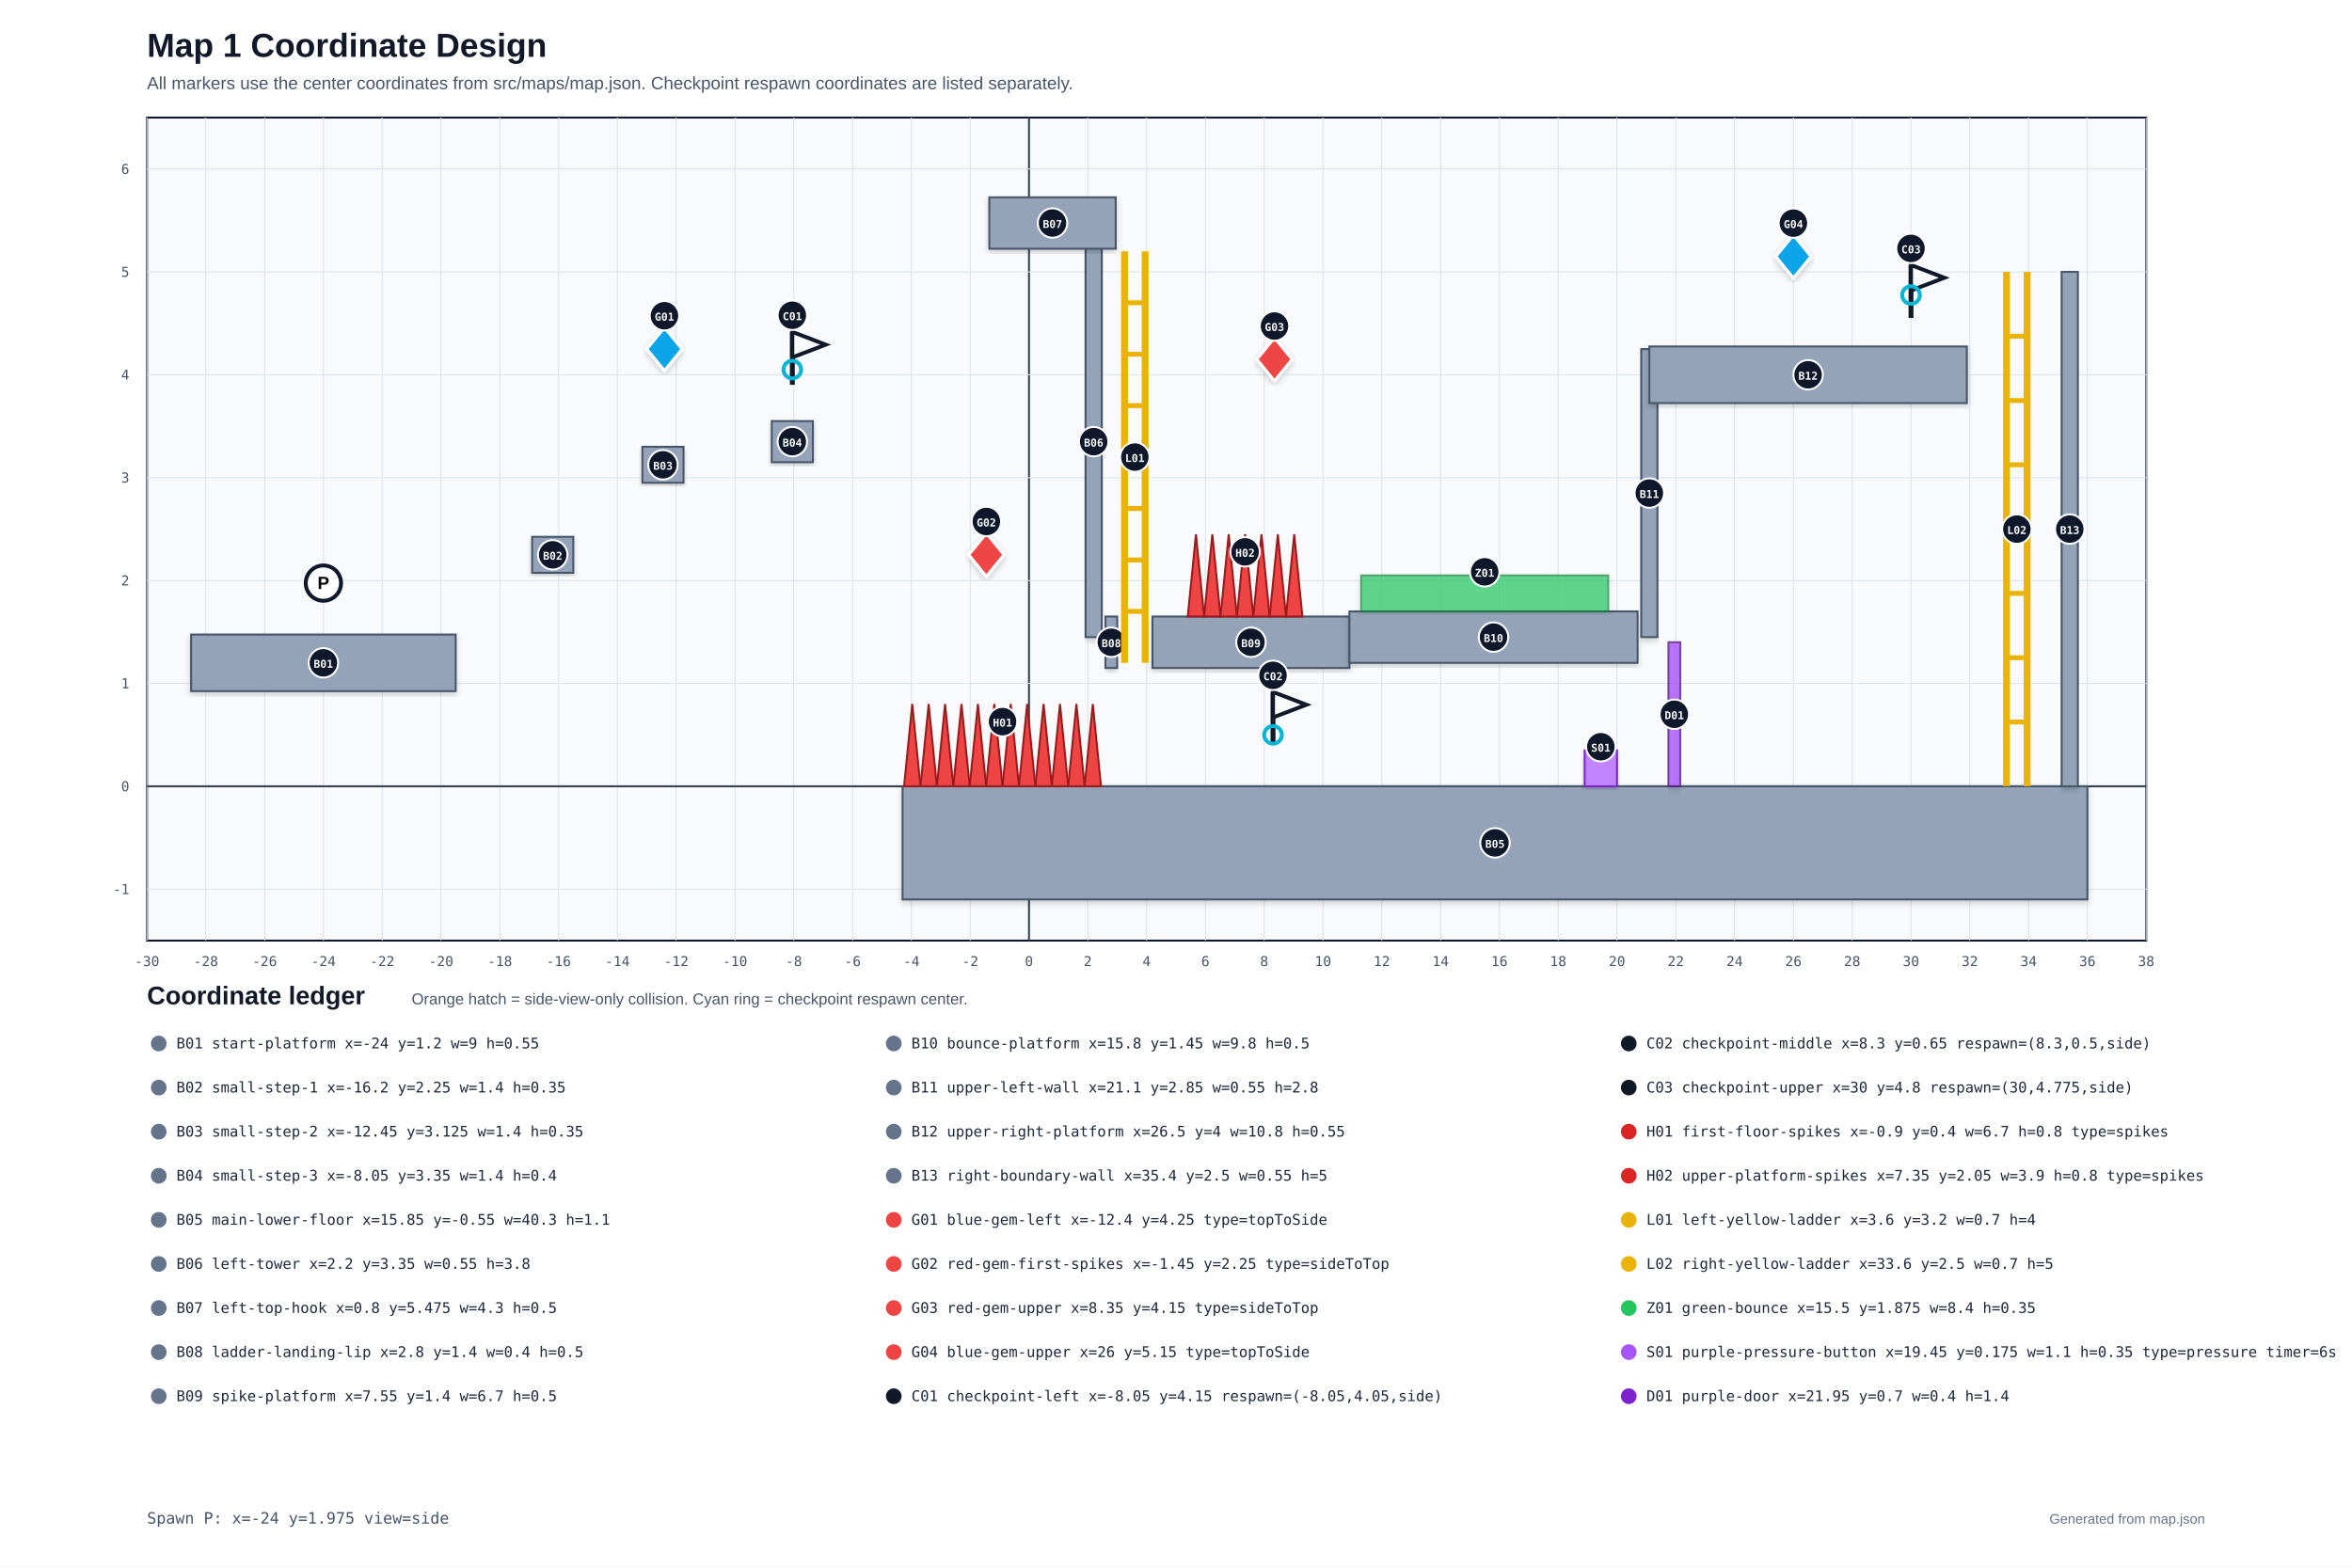
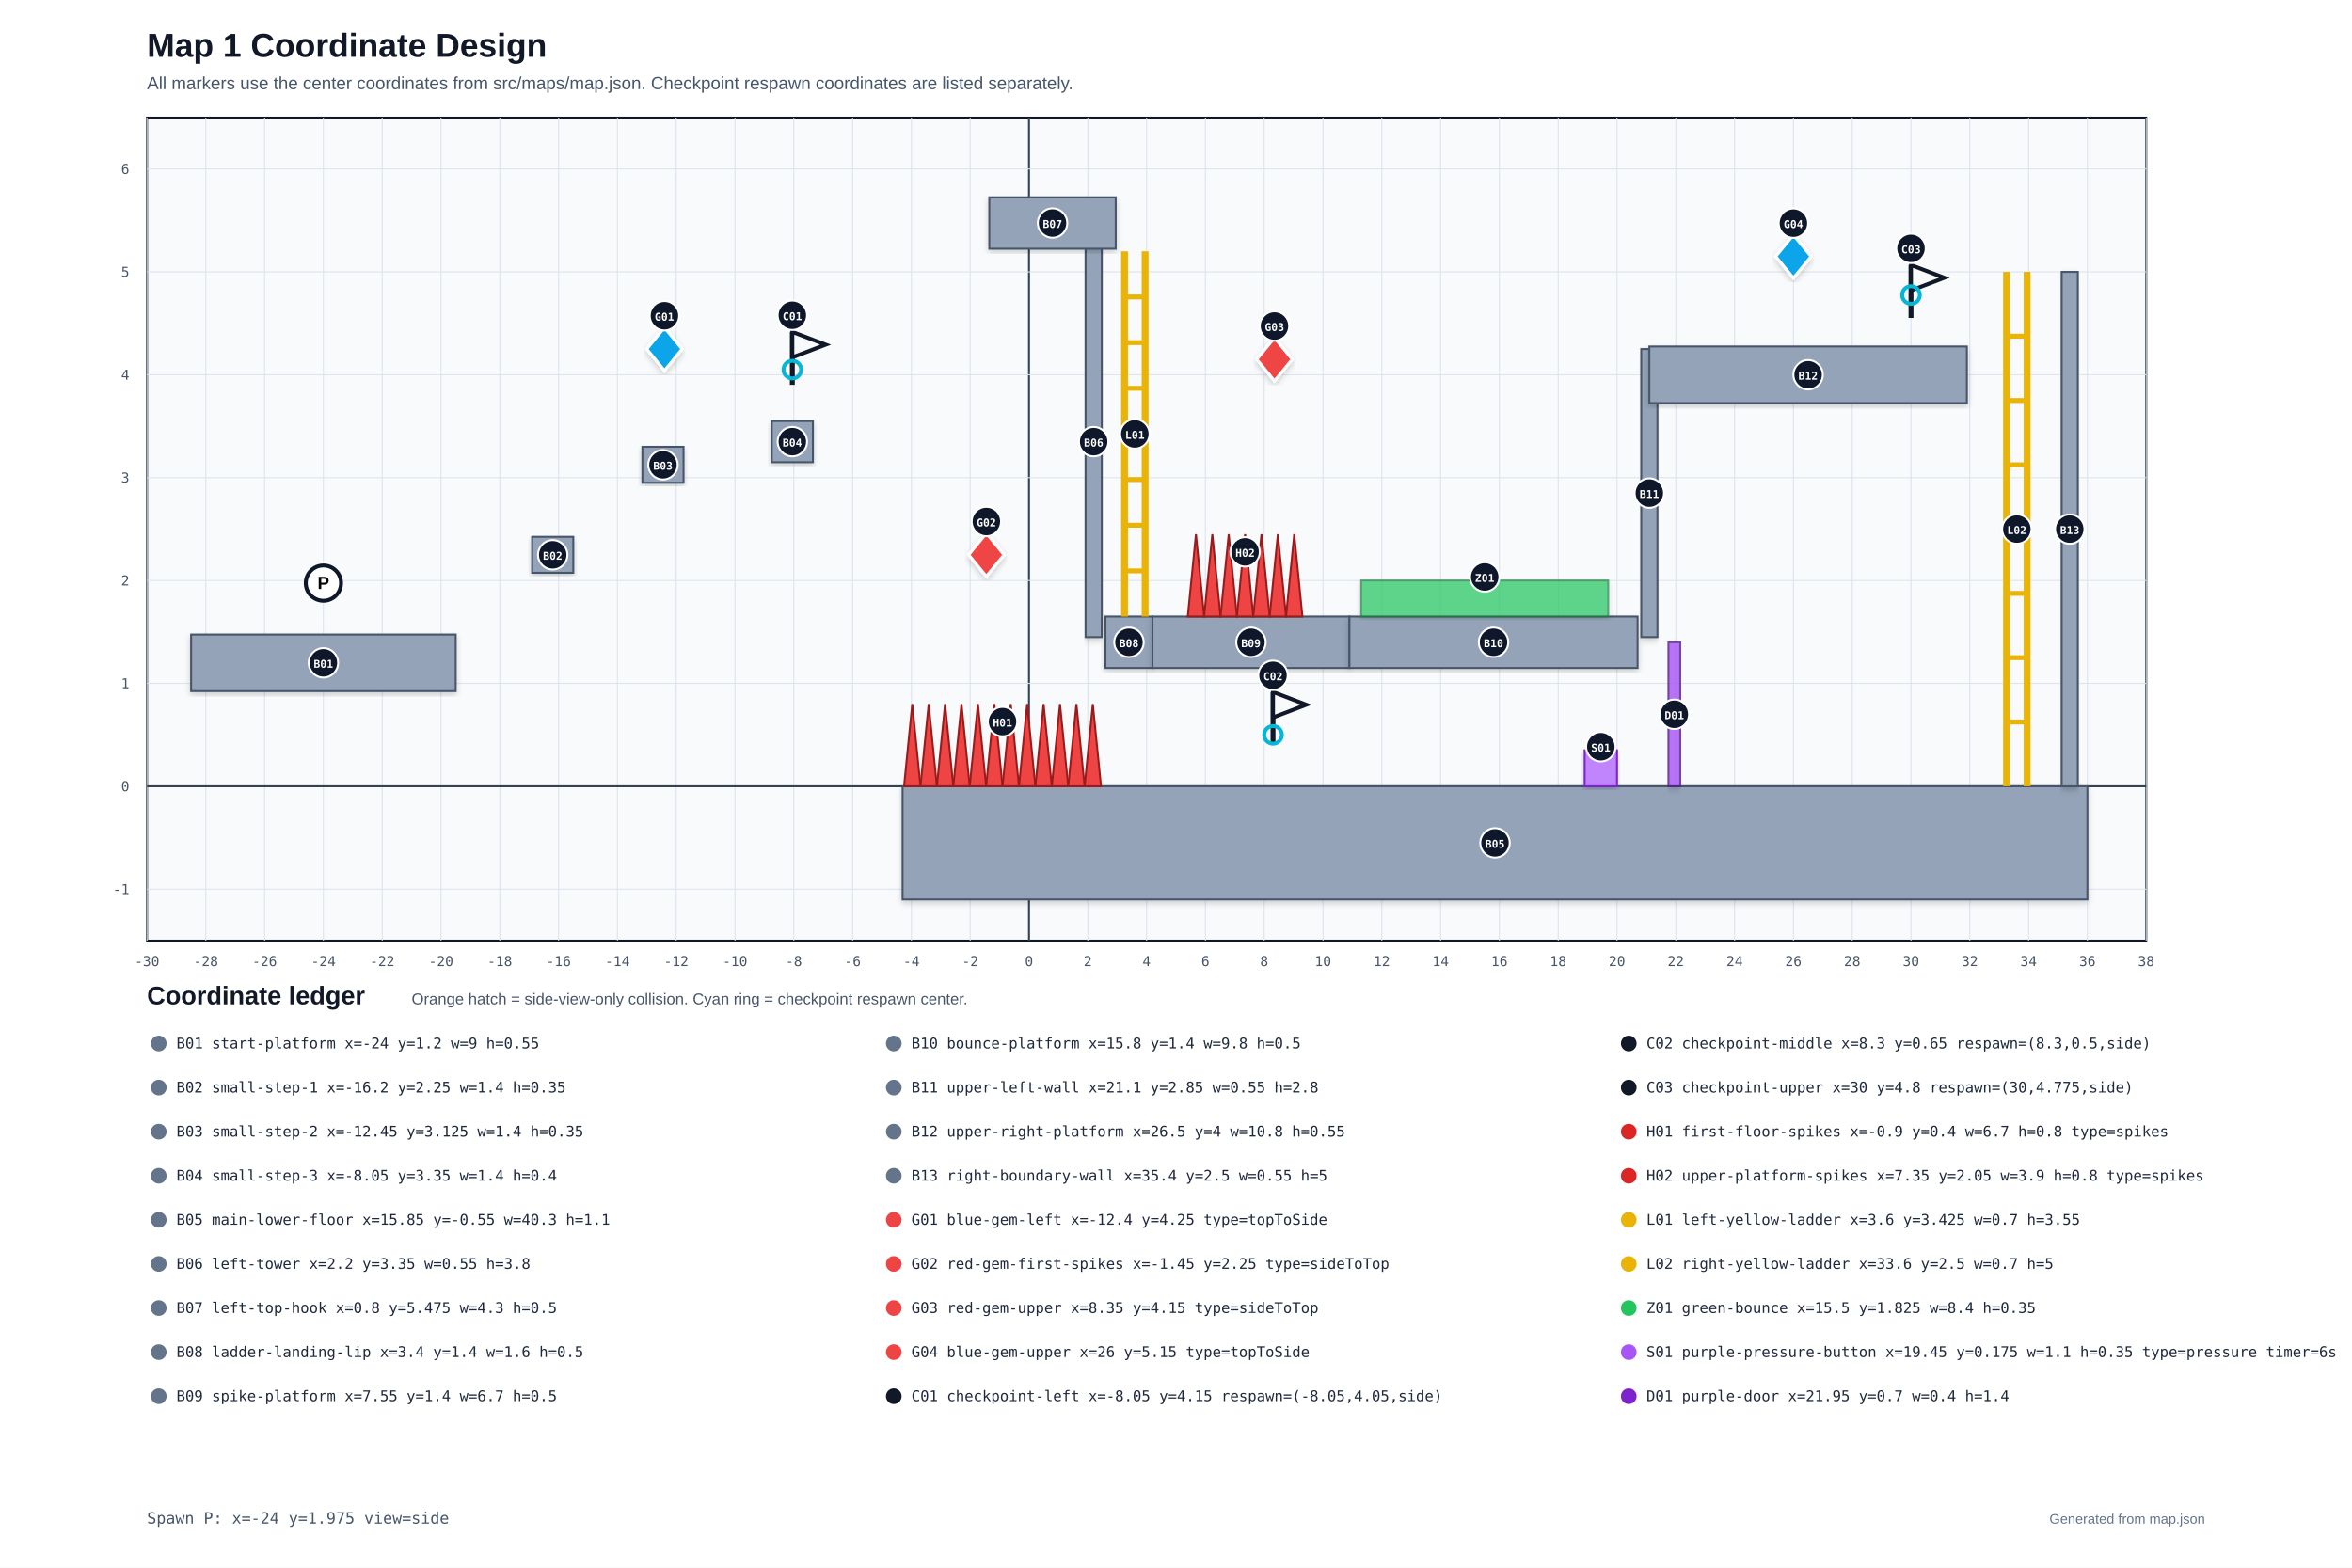
<svg xmlns="http://www.w3.org/2000/svg" width="2400" height="1600" viewBox="0 0 2400 1600">
  <defs>
    <pattern id="side-only" width="12" height="12" patternUnits="userSpaceOnUse" patternTransform="rotate(45)">
      <rect width="12" height="12" fill="#fed7aa" />
      <line x1="0" y1="0" x2="0" y2="12" stroke="#f97316" stroke-width="4" />
    </pattern>
    <filter id="shadow">
      <feDropShadow dx="0" dy="3" stdDeviation="3" flood-opacity="0.18" />
    </filter>
  </defs>
  <rect width="100%" height="100%" fill="#ffffff" />
  <text x="150" y="58" font-family="Arial, Microsoft YaHei, sans-serif" font-size="34" font-weight="700" fill="#111827">Map 1 Coordinate Design</text>
  <text x="150" y="91" font-family="Arial, Microsoft YaHei, sans-serif" font-size="18" fill="#475569">All markers use the center coordinates from src/maps/map.json. Checkpoint respawn coordinates are listed separately.</text>
  <rect x="150" y="120" width="2040" height="840" fill="#f8fafc" stroke="#0f172a" stroke-width="2" />
  <line x1="150" y1="120" x2="150" y2="960" stroke="#dbe3ec" stroke-width="1" />
  <text x="150" y="986" text-anchor="middle" font-family="Consolas, monospace" font-size="14" fill="#475569">-30</text>
  <line x1="210" y1="120" x2="210" y2="960" stroke="#dbe3ec" stroke-width="1" />
  <text x="210" y="986" text-anchor="middle" font-family="Consolas, monospace" font-size="14" fill="#475569">-28</text>
  <line x1="270" y1="120" x2="270" y2="960" stroke="#dbe3ec" stroke-width="1" />
  <text x="270" y="986" text-anchor="middle" font-family="Consolas, monospace" font-size="14" fill="#475569">-26</text>
  <line x1="330" y1="120" x2="330" y2="960" stroke="#dbe3ec" stroke-width="1" />
  <text x="330" y="986" text-anchor="middle" font-family="Consolas, monospace" font-size="14" fill="#475569">-24</text>
  <line x1="390" y1="120" x2="390" y2="960" stroke="#dbe3ec" stroke-width="1" />
  <text x="390" y="986" text-anchor="middle" font-family="Consolas, monospace" font-size="14" fill="#475569">-22</text>
  <line x1="450" y1="120" x2="450" y2="960" stroke="#dbe3ec" stroke-width="1" />
  <text x="450" y="986" text-anchor="middle" font-family="Consolas, monospace" font-size="14" fill="#475569">-20</text>
  <line x1="510" y1="120" x2="510" y2="960" stroke="#dbe3ec" stroke-width="1" />
  <text x="510" y="986" text-anchor="middle" font-family="Consolas, monospace" font-size="14" fill="#475569">-18</text>
  <line x1="570" y1="120" x2="570" y2="960" stroke="#dbe3ec" stroke-width="1" />
  <text x="570" y="986" text-anchor="middle" font-family="Consolas, monospace" font-size="14" fill="#475569">-16</text>
  <line x1="630" y1="120" x2="630" y2="960" stroke="#dbe3ec" stroke-width="1" />
  <text x="630" y="986" text-anchor="middle" font-family="Consolas, monospace" font-size="14" fill="#475569">-14</text>
  <line x1="690" y1="120" x2="690" y2="960" stroke="#dbe3ec" stroke-width="1" />
  <text x="690" y="986" text-anchor="middle" font-family="Consolas, monospace" font-size="14" fill="#475569">-12</text>
  <line x1="750" y1="120" x2="750" y2="960" stroke="#dbe3ec" stroke-width="1" />
  <text x="750" y="986" text-anchor="middle" font-family="Consolas, monospace" font-size="14" fill="#475569">-10</text>
  <line x1="810" y1="120" x2="810" y2="960" stroke="#dbe3ec" stroke-width="1" />
  <text x="810" y="986" text-anchor="middle" font-family="Consolas, monospace" font-size="14" fill="#475569">-8</text>
  <line x1="870" y1="120" x2="870" y2="960" stroke="#dbe3ec" stroke-width="1" />
  <text x="870" y="986" text-anchor="middle" font-family="Consolas, monospace" font-size="14" fill="#475569">-6</text>
  <line x1="930" y1="120" x2="930" y2="960" stroke="#dbe3ec" stroke-width="1" />
  <text x="930" y="986" text-anchor="middle" font-family="Consolas, monospace" font-size="14" fill="#475569">-4</text>
  <line x1="990" y1="120" x2="990" y2="960" stroke="#dbe3ec" stroke-width="1" />
  <text x="990" y="986" text-anchor="middle" font-family="Consolas, monospace" font-size="14" fill="#475569">-2</text>
  <line x1="1050" y1="120" x2="1050" y2="960" stroke="#334155" stroke-width="2" />
  <text x="1050" y="986" text-anchor="middle" font-family="Consolas, monospace" font-size="14" fill="#475569">0</text>
  <line x1="1110" y1="120" x2="1110" y2="960" stroke="#dbe3ec" stroke-width="1" />
  <text x="1110" y="986" text-anchor="middle" font-family="Consolas, monospace" font-size="14" fill="#475569">2</text>
  <line x1="1170" y1="120" x2="1170" y2="960" stroke="#dbe3ec" stroke-width="1" />
  <text x="1170" y="986" text-anchor="middle" font-family="Consolas, monospace" font-size="14" fill="#475569">4</text>
  <line x1="1230" y1="120" x2="1230" y2="960" stroke="#dbe3ec" stroke-width="1" />
  <text x="1230" y="986" text-anchor="middle" font-family="Consolas, monospace" font-size="14" fill="#475569">6</text>
  <line x1="1290" y1="120" x2="1290" y2="960" stroke="#dbe3ec" stroke-width="1" />
  <text x="1290" y="986" text-anchor="middle" font-family="Consolas, monospace" font-size="14" fill="#475569">8</text>
  <line x1="1350" y1="120" x2="1350" y2="960" stroke="#dbe3ec" stroke-width="1" />
  <text x="1350" y="986" text-anchor="middle" font-family="Consolas, monospace" font-size="14" fill="#475569">10</text>
  <line x1="1410" y1="120" x2="1410" y2="960" stroke="#dbe3ec" stroke-width="1" />
  <text x="1410" y="986" text-anchor="middle" font-family="Consolas, monospace" font-size="14" fill="#475569">12</text>
  <line x1="1470" y1="120" x2="1470" y2="960" stroke="#dbe3ec" stroke-width="1" />
  <text x="1470" y="986" text-anchor="middle" font-family="Consolas, monospace" font-size="14" fill="#475569">14</text>
  <line x1="1530" y1="120" x2="1530" y2="960" stroke="#dbe3ec" stroke-width="1" />
  <text x="1530" y="986" text-anchor="middle" font-family="Consolas, monospace" font-size="14" fill="#475569">16</text>
  <line x1="1590" y1="120" x2="1590" y2="960" stroke="#dbe3ec" stroke-width="1" />
  <text x="1590" y="986" text-anchor="middle" font-family="Consolas, monospace" font-size="14" fill="#475569">18</text>
  <line x1="1650" y1="120" x2="1650" y2="960" stroke="#dbe3ec" stroke-width="1" />
  <text x="1650" y="986" text-anchor="middle" font-family="Consolas, monospace" font-size="14" fill="#475569">20</text>
  <line x1="1710" y1="120" x2="1710" y2="960" stroke="#dbe3ec" stroke-width="1" />
  <text x="1710" y="986" text-anchor="middle" font-family="Consolas, monospace" font-size="14" fill="#475569">22</text>
  <line x1="1770" y1="120" x2="1770" y2="960" stroke="#dbe3ec" stroke-width="1" />
  <text x="1770" y="986" text-anchor="middle" font-family="Consolas, monospace" font-size="14" fill="#475569">24</text>
  <line x1="1830" y1="120" x2="1830" y2="960" stroke="#dbe3ec" stroke-width="1" />
  <text x="1830" y="986" text-anchor="middle" font-family="Consolas, monospace" font-size="14" fill="#475569">26</text>
  <line x1="1890" y1="120" x2="1890" y2="960" stroke="#dbe3ec" stroke-width="1" />
  <text x="1890" y="986" text-anchor="middle" font-family="Consolas, monospace" font-size="14" fill="#475569">28</text>
  <line x1="1950" y1="120" x2="1950" y2="960" stroke="#dbe3ec" stroke-width="1" />
  <text x="1950" y="986" text-anchor="middle" font-family="Consolas, monospace" font-size="14" fill="#475569">30</text>
  <line x1="2010" y1="120" x2="2010" y2="960" stroke="#dbe3ec" stroke-width="1" />
  <text x="2010" y="986" text-anchor="middle" font-family="Consolas, monospace" font-size="14" fill="#475569">32</text>
  <line x1="2070" y1="120" x2="2070" y2="960" stroke="#dbe3ec" stroke-width="1" />
  <text x="2070" y="986" text-anchor="middle" font-family="Consolas, monospace" font-size="14" fill="#475569">34</text>
  <line x1="2130" y1="120" x2="2130" y2="960" stroke="#dbe3ec" stroke-width="1" />
  <text x="2130" y="986" text-anchor="middle" font-family="Consolas, monospace" font-size="14" fill="#475569">36</text>
  <line x1="2190" y1="120" x2="2190" y2="960" stroke="#dbe3ec" stroke-width="1" />
  <text x="2190" y="986" text-anchor="middle" font-family="Consolas, monospace" font-size="14" fill="#475569">38</text>
  <line x1="150" y1="907.5" x2="2190" y2="907.5" stroke="#dbe3ec" stroke-width="1" />
  <text x="132" y="912.5" text-anchor="end" font-family="Consolas, monospace" font-size="14" fill="#475569">-1</text>
  <line x1="150" y1="802.5" x2="2190" y2="802.5" stroke="#334155" stroke-width="2" />
  <text x="132" y="807.5" text-anchor="end" font-family="Consolas, monospace" font-size="14" fill="#475569">0</text>
  <line x1="150" y1="697.5" x2="2190" y2="697.5" stroke="#dbe3ec" stroke-width="1" />
  <text x="132" y="702.5" text-anchor="end" font-family="Consolas, monospace" font-size="14" fill="#475569">1</text>
  <line x1="150" y1="592.5" x2="2190" y2="592.5" stroke="#dbe3ec" stroke-width="1" />
  <text x="132" y="597.5" text-anchor="end" font-family="Consolas, monospace" font-size="14" fill="#475569">2</text>
  <line x1="150" y1="487.5" x2="2190" y2="487.5" stroke="#dbe3ec" stroke-width="1" />
  <text x="132" y="492.5" text-anchor="end" font-family="Consolas, monospace" font-size="14" fill="#475569">3</text>
  <line x1="150" y1="382.5" x2="2190" y2="382.5" stroke="#dbe3ec" stroke-width="1" />
  <text x="132" y="387.5" text-anchor="end" font-family="Consolas, monospace" font-size="14" fill="#475569">4</text>
  <line x1="150" y1="277.5" x2="2190" y2="277.5" stroke="#dbe3ec" stroke-width="1" />
  <text x="132" y="282.5" text-anchor="end" font-family="Consolas, monospace" font-size="14" fill="#475569">5</text>
  <line x1="150" y1="172.5" x2="2190" y2="172.5" stroke="#dbe3ec" stroke-width="1" />
  <text x="132" y="177.5" text-anchor="end" font-family="Consolas, monospace" font-size="14" fill="#475569">6</text>
  <rect x="195" y="647.625" width="270" height="57.75" fill="#94a3b8" stroke="#475569" stroke-width="2" opacity="1" filter="url(#shadow)" />
  <circle cx="330" cy="676.5" r="15" fill="#0f172a" stroke="#ffffff" stroke-width="2" />
  <text x="330" y="681.5" text-anchor="middle" font-family="Consolas, monospace" font-size="11" font-weight="700" fill="#ffffff">B01</text>
  <rect x="543" y="547.875" width="42" height="36.75" fill="#94a3b8" stroke="#475569" stroke-width="2" opacity="1" filter="url(#shadow)" />
  <circle cx="564" cy="566.25" r="15" fill="#0f172a" stroke="#ffffff" stroke-width="2" />
  <text x="564" y="571.25" text-anchor="middle" font-family="Consolas, monospace" font-size="11" font-weight="700" fill="#ffffff">B02</text>
  <rect x="655.5" y="456" width="42" height="36.75" fill="#94a3b8" stroke="#475569" stroke-width="2" opacity="1" filter="url(#shadow)" />
  <circle cx="676.5" cy="474.375" r="15" fill="#0f172a" stroke="#ffffff" stroke-width="2" />
  <text x="676.5" y="479.375" text-anchor="middle" font-family="Consolas, monospace" font-size="11" font-weight="700" fill="#ffffff">B03</text>
  <rect x="787.5" y="429.75" width="42" height="42" fill="#94a3b8" stroke="#475569" stroke-width="2" opacity="1" filter="url(#shadow)" />
  <circle cx="808.5" cy="450.75" r="15" fill="#0f172a" stroke="#ffffff" stroke-width="2" />
  <text x="808.5" y="455.75" text-anchor="middle" font-family="Consolas, monospace" font-size="11" font-weight="700" fill="#ffffff">B04</text>
  <rect x="921" y="802.5" width="1209" height="115.5" fill="#94a3b8" stroke="#475569" stroke-width="2" opacity="1" filter="url(#shadow)" />
  <circle cx="1525.5" cy="860.25" r="15" fill="#0f172a" stroke="#ffffff" stroke-width="2" />
  <text x="1525.5" y="865.25" text-anchor="middle" font-family="Consolas, monospace" font-size="11" font-weight="700" fill="#ffffff">B05</text>
  <rect x="1107.75" y="251.25" width="16.5" height="399" fill="#94a3b8" stroke="#475569" stroke-width="2" opacity="1" filter="url(#shadow)" />
  <circle cx="1116" cy="450.75" r="15" fill="#0f172a" stroke="#ffffff" stroke-width="2" />
  <text x="1116" y="455.75" text-anchor="middle" font-family="Consolas, monospace" font-size="11" font-weight="700" fill="#ffffff">B06</text>
  <rect x="1009.5" y="201.375" width="129" height="52.5" fill="#94a3b8" stroke="#475569" stroke-width="2" opacity="1" filter="url(#shadow)" />
  <circle cx="1074" cy="227.625" r="15" fill="#0f172a" stroke="#ffffff" stroke-width="2" />
  <text x="1074" y="232.625" text-anchor="middle" font-family="Consolas, monospace" font-size="11" font-weight="700" fill="#ffffff">B07</text>
-   <rect x="1128" y="629.25" width="12" height="52.5" fill="#94a3b8" stroke="#475569" stroke-width="2" opacity="1" filter="url(#shadow)" />
-   <circle cx="1134" cy="655.5" r="15" fill="#0f172a" stroke="#ffffff" stroke-width="2" />
-   <text x="1134" y="660.5" text-anchor="middle" font-family="Consolas, monospace" font-size="11" font-weight="700" fill="#ffffff">B08</text>
+   <rect x="1128" y="629.25" width="48" height="52.5" fill="#94a3b8" stroke="#475569" stroke-width="2" opacity="1" filter="url(#shadow)" />
+   <circle cx="1152" cy="655.5" r="15" fill="#0f172a" stroke="#ffffff" stroke-width="2" />
+   <text x="1152" y="660.5" text-anchor="middle" font-family="Consolas, monospace" font-size="11" font-weight="700" fill="#ffffff">B08</text>
  <rect x="1176" y="629.25" width="201" height="52.5" fill="#94a3b8" stroke="#475569" stroke-width="2" opacity="1" filter="url(#shadow)" />
  <circle cx="1276.5" cy="655.5" r="15" fill="#0f172a" stroke="#ffffff" stroke-width="2" />
  <text x="1276.5" y="660.5" text-anchor="middle" font-family="Consolas, monospace" font-size="11" font-weight="700" fill="#ffffff">B09</text>
-   <rect x="1377" y="624" width="294" height="52.5" fill="#94a3b8" stroke="#475569" stroke-width="2" opacity="1" filter="url(#shadow)" />
-   <circle cx="1524" cy="650.25" r="15" fill="#0f172a" stroke="#ffffff" stroke-width="2" />
-   <text x="1524" y="655.25" text-anchor="middle" font-family="Consolas, monospace" font-size="11" font-weight="700" fill="#ffffff">B10</text>
+   <rect x="1377" y="629.25" width="294" height="52.5" fill="#94a3b8" stroke="#475569" stroke-width="2" opacity="1" filter="url(#shadow)" />
+   <circle cx="1524" cy="655.5" r="15" fill="#0f172a" stroke="#ffffff" stroke-width="2" />
+   <text x="1524" y="660.5" text-anchor="middle" font-family="Consolas, monospace" font-size="11" font-weight="700" fill="#ffffff">B10</text>
  <rect x="1674.75" y="356.25" width="16.5" height="294" fill="#94a3b8" stroke="#475569" stroke-width="2" opacity="1" filter="url(#shadow)" />
  <circle cx="1683" cy="503.25" r="15" fill="#0f172a" stroke="#ffffff" stroke-width="2" />
  <text x="1683" y="508.25" text-anchor="middle" font-family="Consolas, monospace" font-size="11" font-weight="700" fill="#ffffff">B11</text>
  <rect x="1683" y="353.625" width="324" height="57.75" fill="#94a3b8" stroke="#475569" stroke-width="2" opacity="1" filter="url(#shadow)" />
  <circle cx="1845" cy="382.5" r="15" fill="#0f172a" stroke="#ffffff" stroke-width="2" />
  <text x="1845" y="387.5" text-anchor="middle" font-family="Consolas, monospace" font-size="11" font-weight="700" fill="#ffffff">B12</text>
  <rect x="2103.75" y="277.5" width="16.5" height="525" fill="#94a3b8" stroke="#475569" stroke-width="2" opacity="1" filter="url(#shadow)" />
  <circle cx="2112" cy="540" r="15" fill="#0f172a" stroke="#ffffff" stroke-width="2" />
  <text x="2112" y="545" text-anchor="middle" font-family="Consolas, monospace" font-size="11" font-weight="700" fill="#ffffff">B13</text>
  <path d="M 678 334.25 L 696 356.25 L 678 378.25 L 660 356.25 Z" fill="#0ea5e9" stroke="#ffffff" stroke-width="3" filter="url(#shadow)" />
  <circle cx="678" cy="322.25" r="15" fill="#0f172a" stroke="#ffffff" stroke-width="2" />
  <text x="678" y="327.25" text-anchor="middle" font-family="Consolas, monospace" font-size="11" font-weight="700" fill="#ffffff">G01</text>
  <path d="M 1006.5 544.25 L 1024.5 566.25 L 1006.5 588.25 L 988.5 566.25 Z" fill="#ef4444" stroke="#ffffff" stroke-width="3" filter="url(#shadow)" />
  <circle cx="1006.5" cy="532.25" r="15" fill="#0f172a" stroke="#ffffff" stroke-width="2" />
  <text x="1006.5" y="537.25" text-anchor="middle" font-family="Consolas, monospace" font-size="11" font-weight="700" fill="#ffffff">G02</text>
  <path d="M 1300.5 344.75 L 1318.5 366.75 L 1300.5 388.75 L 1282.5 366.75 Z" fill="#ef4444" stroke="#ffffff" stroke-width="3" filter="url(#shadow)" />
  <circle cx="1300.5" cy="332.75" r="15" fill="#0f172a" stroke="#ffffff" stroke-width="2" />
  <text x="1300.5" y="337.75" text-anchor="middle" font-family="Consolas, monospace" font-size="11" font-weight="700" fill="#ffffff">G03</text>
  <path d="M 1830 239.75 L 1848 261.75 L 1830 283.75 L 1812 261.75 Z" fill="#0ea5e9" stroke="#ffffff" stroke-width="3" filter="url(#shadow)" />
  <circle cx="1830" cy="227.75" r="15" fill="#0f172a" stroke="#ffffff" stroke-width="2" />
  <text x="1830" y="232.75" text-anchor="middle" font-family="Consolas, monospace" font-size="11" font-weight="700" fill="#ffffff">G04</text>
  <line x1="808.5" y1="392.75" x2="808.5" y2="338.75" stroke="#111827" stroke-width="5" />
  <path d="M 808.5 338.75 L 842.5 351.75 L 808.5 364.75 Z" fill="#f8fafc" stroke="#111827" stroke-width="4" />
  <circle cx="808.5" cy="377.25" r="9" fill="none" stroke="#06b6d4" stroke-width="4" />
  <circle cx="808.5" cy="321.75" r="15" fill="#0f172a" stroke="#ffffff" stroke-width="2" />
  <text x="808.5" y="326.75" text-anchor="middle" font-family="Consolas, monospace" font-size="11" font-weight="700" fill="#ffffff">C01</text>
  <line x1="1299" y1="760.25" x2="1299" y2="706.25" stroke="#111827" stroke-width="5" />
  <path d="M 1299 706.25 L 1333 719.25 L 1299 732.25 Z" fill="#f8fafc" stroke="#111827" stroke-width="4" />
  <circle cx="1299" cy="750" r="9" fill="none" stroke="#06b6d4" stroke-width="4" />
  <circle cx="1299" cy="689.25" r="15" fill="#0f172a" stroke="#ffffff" stroke-width="2" />
  <text x="1299" y="694.25" text-anchor="middle" font-family="Consolas, monospace" font-size="11" font-weight="700" fill="#ffffff">C02</text>
  <line x1="1950" y1="324.5" x2="1950" y2="270.5" stroke="#111827" stroke-width="5" />
  <path d="M 1950 270.5 L 1984 283.5 L 1950 296.5 Z" fill="#f8fafc" stroke="#111827" stroke-width="4" />
  <circle cx="1950" cy="301.125" r="9" fill="none" stroke="#06b6d4" stroke-width="4" />
  <circle cx="1950" cy="253.5" r="15" fill="#0f172a" stroke="#ffffff" stroke-width="2" />
  <text x="1950" y="258.5" text-anchor="middle" font-family="Consolas, monospace" font-size="11" font-weight="700" fill="#ffffff">C03</text>
  <path d="M 922.5 802.5 L 930.875 718.5 L 939.25 802.5 Z" fill="#ef4444" stroke="#991b1b" stroke-width="2" />
  <path d="M 939.25 802.5 L 947.625 718.5 L 956 802.5 Z" fill="#ef4444" stroke="#991b1b" stroke-width="2" />
  <path d="M 956 802.5 L 964.375 718.5 L 972.75 802.5 Z" fill="#ef4444" stroke="#991b1b" stroke-width="2" />
  <path d="M 972.75 802.5 L 981.125 718.5 L 989.5 802.5 Z" fill="#ef4444" stroke="#991b1b" stroke-width="2" />
  <path d="M 989.5 802.5 L 997.875 718.5 L 1006.25 802.5 Z" fill="#ef4444" stroke="#991b1b" stroke-width="2" />
  <path d="M 1006.25 802.5 L 1014.625 718.5 L 1023 802.5 Z" fill="#ef4444" stroke="#991b1b" stroke-width="2" />
  <path d="M 1023 802.5 L 1031.375 718.5 L 1039.75 802.5 Z" fill="#ef4444" stroke="#991b1b" stroke-width="2" />
  <path d="M 1039.75 802.5 L 1048.125 718.5 L 1056.5 802.5 Z" fill="#ef4444" stroke="#991b1b" stroke-width="2" />
  <path d="M 1056.5 802.5 L 1064.875 718.5 L 1073.25 802.5 Z" fill="#ef4444" stroke="#991b1b" stroke-width="2" />
  <path d="M 1073.25 802.5 L 1081.625 718.5 L 1090 802.5 Z" fill="#ef4444" stroke="#991b1b" stroke-width="2" />
  <path d="M 1090 802.5 L 1098.375 718.5 L 1106.75 802.5 Z" fill="#ef4444" stroke="#991b1b" stroke-width="2" />
  <path d="M 1106.75 802.5 L 1115.125 718.5 L 1123.5 802.5 Z" fill="#ef4444" stroke="#991b1b" stroke-width="2" />
  <circle cx="1023" cy="736.5" r="15" fill="#0f172a" stroke="#ffffff" stroke-width="2" />
  <text x="1023" y="741.5" text-anchor="middle" font-family="Consolas, monospace" font-size="11" font-weight="700" fill="#ffffff">H01</text>
  <path d="M 1212 629.25 L 1220.357 545.25 L 1228.714 629.25 Z" fill="#ef4444" stroke="#991b1b" stroke-width="2" />
  <path d="M 1228.714 629.25 L 1237.071 545.25 L 1245.429 629.25 Z" fill="#ef4444" stroke="#991b1b" stroke-width="2" />
  <path d="M 1245.429 629.25 L 1253.786 545.25 L 1262.143 629.25 Z" fill="#ef4444" stroke="#991b1b" stroke-width="2" />
  <path d="M 1262.143 629.25 L 1270.5 545.25 L 1278.857 629.25 Z" fill="#ef4444" stroke="#991b1b" stroke-width="2" />
  <path d="M 1278.857 629.25 L 1287.214 545.25 L 1295.571 629.25 Z" fill="#ef4444" stroke="#991b1b" stroke-width="2" />
  <path d="M 1295.571 629.25 L 1303.929 545.25 L 1312.286 629.25 Z" fill="#ef4444" stroke="#991b1b" stroke-width="2" />
  <path d="M 1312.286 629.25 L 1320.643 545.25 L 1329 629.25 Z" fill="#ef4444" stroke="#991b1b" stroke-width="2" />
  <circle cx="1270.5" cy="563.25" r="15" fill="#0f172a" stroke="#ffffff" stroke-width="2" />
  <text x="1270.5" y="568.25" text-anchor="middle" font-family="Consolas, monospace" font-size="11" font-weight="700" fill="#ffffff">H02</text>
-   <line x1="1147.5" y1="256.5" x2="1147.5" y2="676.5" stroke="#eab308" stroke-width="7" />
-   <line x1="1168.5" y1="256.5" x2="1168.5" y2="676.5" stroke="#eab308" stroke-width="7" />
-   <line x1="1147.5" y1="309" x2="1168.5" y2="309" stroke="#eab308" stroke-width="5" />
-   <line x1="1147.5" y1="361.5" x2="1168.5" y2="361.5" stroke="#eab308" stroke-width="5" />
-   <line x1="1147.5" y1="414" x2="1168.5" y2="414" stroke="#eab308" stroke-width="5" />
-   <line x1="1147.5" y1="466.5" x2="1168.5" y2="466.5" stroke="#eab308" stroke-width="5" />
-   <line x1="1147.5" y1="519" x2="1168.5" y2="519" stroke="#eab308" stroke-width="5" />
-   <line x1="1147.5" y1="571.5" x2="1168.5" y2="571.5" stroke="#eab308" stroke-width="5" />
-   <line x1="1147.5" y1="624" x2="1168.5" y2="624" stroke="#eab308" stroke-width="5" />
-   <circle cx="1158" cy="466.5" r="15" fill="#0f172a" stroke="#ffffff" stroke-width="2" />
-   <text x="1158" y="471.5" text-anchor="middle" font-family="Consolas, monospace" font-size="11" font-weight="700" fill="#ffffff">L01</text>
+   <line x1="1147.5" y1="256.5" x2="1147.5" y2="629.25" stroke="#eab308" stroke-width="7" />
+   <line x1="1168.5" y1="256.5" x2="1168.5" y2="629.25" stroke="#eab308" stroke-width="7" />
+   <line x1="1147.5" y1="303.094" x2="1168.5" y2="303.094" stroke="#eab308" stroke-width="5" />
+   <line x1="1147.5" y1="349.688" x2="1168.5" y2="349.688" stroke="#eab308" stroke-width="5" />
+   <line x1="1147.5" y1="396.281" x2="1168.5" y2="396.281" stroke="#eab308" stroke-width="5" />
+   <line x1="1147.5" y1="442.875" x2="1168.5" y2="442.875" stroke="#eab308" stroke-width="5" />
+   <line x1="1147.5" y1="489.469" x2="1168.5" y2="489.469" stroke="#eab308" stroke-width="5" />
+   <line x1="1147.5" y1="536.062" x2="1168.5" y2="536.062" stroke="#eab308" stroke-width="5" />
+   <line x1="1147.5" y1="582.656" x2="1168.5" y2="582.656" stroke="#eab308" stroke-width="5" />
+   <circle cx="1158" cy="442.875" r="15" fill="#0f172a" stroke="#ffffff" stroke-width="2" />
+   <text x="1158" y="447.875" text-anchor="middle" font-family="Consolas, monospace" font-size="11" font-weight="700" fill="#ffffff">L01</text>
  <line x1="2047.5" y1="277.5" x2="2047.5" y2="802.5" stroke="#eab308" stroke-width="7" />
  <line x1="2068.5" y1="277.5" x2="2068.5" y2="802.5" stroke="#eab308" stroke-width="7" />
  <line x1="2047.5" y1="343.125" x2="2068.5" y2="343.125" stroke="#eab308" stroke-width="5" />
  <line x1="2047.5" y1="408.75" x2="2068.5" y2="408.75" stroke="#eab308" stroke-width="5" />
  <line x1="2047.5" y1="474.375" x2="2068.5" y2="474.375" stroke="#eab308" stroke-width="5" />
  <line x1="2047.5" y1="540" x2="2068.5" y2="540" stroke="#eab308" stroke-width="5" />
  <line x1="2047.5" y1="605.625" x2="2068.5" y2="605.625" stroke="#eab308" stroke-width="5" />
  <line x1="2047.5" y1="671.25" x2="2068.5" y2="671.25" stroke="#eab308" stroke-width="5" />
  <line x1="2047.5" y1="736.875" x2="2068.5" y2="736.875" stroke="#eab308" stroke-width="5" />
  <circle cx="2058" cy="540" r="15" fill="#0f172a" stroke="#ffffff" stroke-width="2" />
  <text x="2058" y="545" text-anchor="middle" font-family="Consolas, monospace" font-size="11" font-weight="700" fill="#ffffff">L02</text>
-   <rect x="1389" y="587.25" width="252" height="36.75" fill="#22c55e" stroke="#15803d" stroke-width="2" opacity="0.72" filter="url(#shadow)" />
-   <circle cx="1515" cy="583.625" r="15" fill="#0f172a" stroke="#ffffff" stroke-width="2" />
-   <text x="1515" y="588.625" text-anchor="middle" font-family="Consolas, monospace" font-size="11" font-weight="700" fill="#ffffff">Z01</text>
+   <rect x="1389" y="592.5" width="252" height="36.75" fill="#22c55e" stroke="#15803d" stroke-width="2" opacity="0.72" filter="url(#shadow)" />
+   <circle cx="1515" cy="588.875" r="15" fill="#0f172a" stroke="#ffffff" stroke-width="2" />
+   <text x="1515" y="593.875" text-anchor="middle" font-family="Consolas, monospace" font-size="11" font-weight="700" fill="#ffffff">Z01</text>
  <rect x="1617" y="765.75" width="33" height="36.75" fill="#c084fc" stroke="#7e22ce" stroke-width="2" opacity="1" filter="url(#shadow)" />
  <circle cx="1633.5" cy="762.125" r="15" fill="#0f172a" stroke="#ffffff" stroke-width="2" />
  <text x="1633.5" y="767.125" text-anchor="middle" font-family="Consolas, monospace" font-size="11" font-weight="700" fill="#ffffff">S01</text>
  <rect x="1702.5" y="655.5" width="12" height="147" fill="#a855f7" stroke="#581c87" stroke-width="2" opacity="0.82" filter="url(#shadow)" />
  <circle cx="1708.5" cy="729" r="15" fill="#0f172a" stroke="#ffffff" stroke-width="2" />
  <text x="1708.5" y="734" text-anchor="middle" font-family="Consolas, monospace" font-size="11" font-weight="700" fill="#ffffff">D01</text>
  <circle cx="330" cy="595.125" r="18" fill="#ffffff" stroke="#0f172a" stroke-width="4" />
  <text x="330" y="601.125" text-anchor="middle" font-family="Arial, sans-serif" font-size="18" font-weight="700">P</text>
  <text x="150" y="1025" font-family="Arial, Microsoft YaHei, sans-serif" font-size="26" font-weight="700" fill="#111827">Coordinate ledger</text>
  <text x="420" y="1025" font-family="Arial, Microsoft YaHei, sans-serif" font-size="16" fill="#475569">Orange hatch = side-view-only collision. Cyan ring = checkpoint respawn center.</text>
  <circle cx="162" cy="1065" r="8" fill="#64748b" />
  <text x="180" y="1070" font-family="Consolas, Microsoft YaHei, monospace" font-size="15" fill="#1e293b">B01  start-platform  x=-24 y=1.2 w=9 h=0.55</text>
  <circle cx="162" cy="1110" r="8" fill="#64748b" />
  <text x="180" y="1115" font-family="Consolas, Microsoft YaHei, monospace" font-size="15" fill="#1e293b">B02  small-step-1  x=-16.2 y=2.25 w=1.4 h=0.35</text>
  <circle cx="162" cy="1155" r="8" fill="#64748b" />
  <text x="180" y="1160" font-family="Consolas, Microsoft YaHei, monospace" font-size="15" fill="#1e293b">B03  small-step-2  x=-12.45 y=3.125 w=1.4 h=0.35</text>
  <circle cx="162" cy="1200" r="8" fill="#64748b" />
  <text x="180" y="1205" font-family="Consolas, Microsoft YaHei, monospace" font-size="15" fill="#1e293b">B04  small-step-3  x=-8.05 y=3.35 w=1.4 h=0.4</text>
  <circle cx="162" cy="1245" r="8" fill="#64748b" />
  <text x="180" y="1250" font-family="Consolas, Microsoft YaHei, monospace" font-size="15" fill="#1e293b">B05  main-lower-floor  x=15.85 y=-0.55 w=40.3 h=1.1</text>
  <circle cx="162" cy="1290" r="8" fill="#64748b" />
  <text x="180" y="1295" font-family="Consolas, Microsoft YaHei, monospace" font-size="15" fill="#1e293b">B06  left-tower  x=2.2 y=3.35 w=0.55 h=3.8</text>
  <circle cx="162" cy="1335" r="8" fill="#64748b" />
  <text x="180" y="1340" font-family="Consolas, Microsoft YaHei, monospace" font-size="15" fill="#1e293b">B07  left-top-hook  x=0.8 y=5.475 w=4.3 h=0.5</text>
  <circle cx="162" cy="1380" r="8" fill="#64748b" />
-   <text x="180" y="1385" font-family="Consolas, Microsoft YaHei, monospace" font-size="15" fill="#1e293b">B08  ladder-landing-lip  x=2.8 y=1.4 w=0.4 h=0.5</text>
+   <text x="180" y="1385" font-family="Consolas, Microsoft YaHei, monospace" font-size="15" fill="#1e293b">B08  ladder-landing-lip  x=3.4 y=1.4 w=1.6 h=0.5</text>
  <circle cx="162" cy="1425" r="8" fill="#64748b" />
  <text x="180" y="1430" font-family="Consolas, Microsoft YaHei, monospace" font-size="15" fill="#1e293b">B09  spike-platform  x=7.55 y=1.4 w=6.7 h=0.5</text>
  <circle cx="912" cy="1065" r="8" fill="#64748b" />
-   <text x="930" y="1070" font-family="Consolas, Microsoft YaHei, monospace" font-size="15" fill="#1e293b">B10  bounce-platform  x=15.8 y=1.45 w=9.8 h=0.5</text>
+   <text x="930" y="1070" font-family="Consolas, Microsoft YaHei, monospace" font-size="15" fill="#1e293b">B10  bounce-platform  x=15.8 y=1.4 w=9.8 h=0.5</text>
  <circle cx="912" cy="1110" r="8" fill="#64748b" />
  <text x="930" y="1115" font-family="Consolas, Microsoft YaHei, monospace" font-size="15" fill="#1e293b">B11  upper-left-wall  x=21.1 y=2.85 w=0.55 h=2.8</text>
  <circle cx="912" cy="1155" r="8" fill="#64748b" />
  <text x="930" y="1160" font-family="Consolas, Microsoft YaHei, monospace" font-size="15" fill="#1e293b">B12  upper-right-platform  x=26.5 y=4 w=10.8 h=0.55</text>
  <circle cx="912" cy="1200" r="8" fill="#64748b" />
  <text x="930" y="1205" font-family="Consolas, Microsoft YaHei, monospace" font-size="15" fill="#1e293b">B13  right-boundary-wall  x=35.4 y=2.5 w=0.55 h=5</text>
  <circle cx="912" cy="1245" r="8" fill="#ef4444" />
  <text x="930" y="1250" font-family="Consolas, Microsoft YaHei, monospace" font-size="15" fill="#1e293b">G01  blue-gem-left  x=-12.4 y=4.25 type=topToSide</text>
  <circle cx="912" cy="1290" r="8" fill="#ef4444" />
  <text x="930" y="1295" font-family="Consolas, Microsoft YaHei, monospace" font-size="15" fill="#1e293b">G02  red-gem-first-spikes  x=-1.45 y=2.25 type=sideToTop</text>
  <circle cx="912" cy="1335" r="8" fill="#ef4444" />
  <text x="930" y="1340" font-family="Consolas, Microsoft YaHei, monospace" font-size="15" fill="#1e293b">G03  red-gem-upper  x=8.35 y=4.15 type=sideToTop</text>
  <circle cx="912" cy="1380" r="8" fill="#ef4444" />
  <text x="930" y="1385" font-family="Consolas, Microsoft YaHei, monospace" font-size="15" fill="#1e293b">G04  blue-gem-upper  x=26 y=5.15 type=topToSide</text>
  <circle cx="912" cy="1425" r="8" fill="#111827" />
  <text x="930" y="1430" font-family="Consolas, Microsoft YaHei, monospace" font-size="15" fill="#1e293b">C01  checkpoint-left  x=-8.05 y=4.15 respawn=(-8.05,4.05,side)</text>
  <circle cx="1662" cy="1065" r="8" fill="#111827" />
  <text x="1680" y="1070" font-family="Consolas, Microsoft YaHei, monospace" font-size="15" fill="#1e293b">C02  checkpoint-middle  x=8.3 y=0.65 respawn=(8.3,0.5,side)</text>
  <circle cx="1662" cy="1110" r="8" fill="#111827" />
  <text x="1680" y="1115" font-family="Consolas, Microsoft YaHei, monospace" font-size="15" fill="#1e293b">C03  checkpoint-upper  x=30 y=4.8 respawn=(30,4.775,side)</text>
  <circle cx="1662" cy="1155" r="8" fill="#dc2626" />
  <text x="1680" y="1160" font-family="Consolas, Microsoft YaHei, monospace" font-size="15" fill="#1e293b">H01  first-floor-spikes  x=-0.9 y=0.4 w=6.7 h=0.8 type=spikes</text>
  <circle cx="1662" cy="1200" r="8" fill="#dc2626" />
  <text x="1680" y="1205" font-family="Consolas, Microsoft YaHei, monospace" font-size="15" fill="#1e293b">H02  upper-platform-spikes  x=7.35 y=2.05 w=3.9 h=0.8 type=spikes</text>
  <circle cx="1662" cy="1245" r="8" fill="#eab308" />
-   <text x="1680" y="1250" font-family="Consolas, Microsoft YaHei, monospace" font-size="15" fill="#1e293b">L01  left-yellow-ladder  x=3.6 y=3.2 w=0.7 h=4</text>
+   <text x="1680" y="1250" font-family="Consolas, Microsoft YaHei, monospace" font-size="15" fill="#1e293b">L01  left-yellow-ladder  x=3.6 y=3.425 w=0.7 h=3.55</text>
  <circle cx="1662" cy="1290" r="8" fill="#eab308" />
  <text x="1680" y="1295" font-family="Consolas, Microsoft YaHei, monospace" font-size="15" fill="#1e293b">L02  right-yellow-ladder  x=33.6 y=2.5 w=0.7 h=5</text>
  <circle cx="1662" cy="1335" r="8" fill="#22c55e" />
-   <text x="1680" y="1340" font-family="Consolas, Microsoft YaHei, monospace" font-size="15" fill="#1e293b">Z01  green-bounce  x=15.5 y=1.875 w=8.4 h=0.35</text>
+   <text x="1680" y="1340" font-family="Consolas, Microsoft YaHei, monospace" font-size="15" fill="#1e293b">Z01  green-bounce  x=15.5 y=1.825 w=8.4 h=0.35</text>
  <circle cx="1662" cy="1380" r="8" fill="#a855f7" />
  <text x="1680" y="1385" font-family="Consolas, Microsoft YaHei, monospace" font-size="15" fill="#1e293b">S01  purple-pressure-button  x=19.45 y=0.175 w=1.1 h=0.35 type=pressure timer=6s</text>
  <circle cx="1662" cy="1425" r="8" fill="#7e22ce" />
  <text x="1680" y="1430" font-family="Consolas, Microsoft YaHei, monospace" font-size="15" fill="#1e293b">D01  purple-door  x=21.95 y=0.7 w=0.4 h=1.4</text>
  <text x="150" y="1555" font-family="Consolas, monospace" font-size="16" fill="#475569">Spawn P: x=-24 y=1.975 view=side</text>
  <text x="2250" y="1555" text-anchor="end" font-family="Arial, sans-serif" font-size="14" fill="#64748b">Generated from map.json</text>
</svg>
